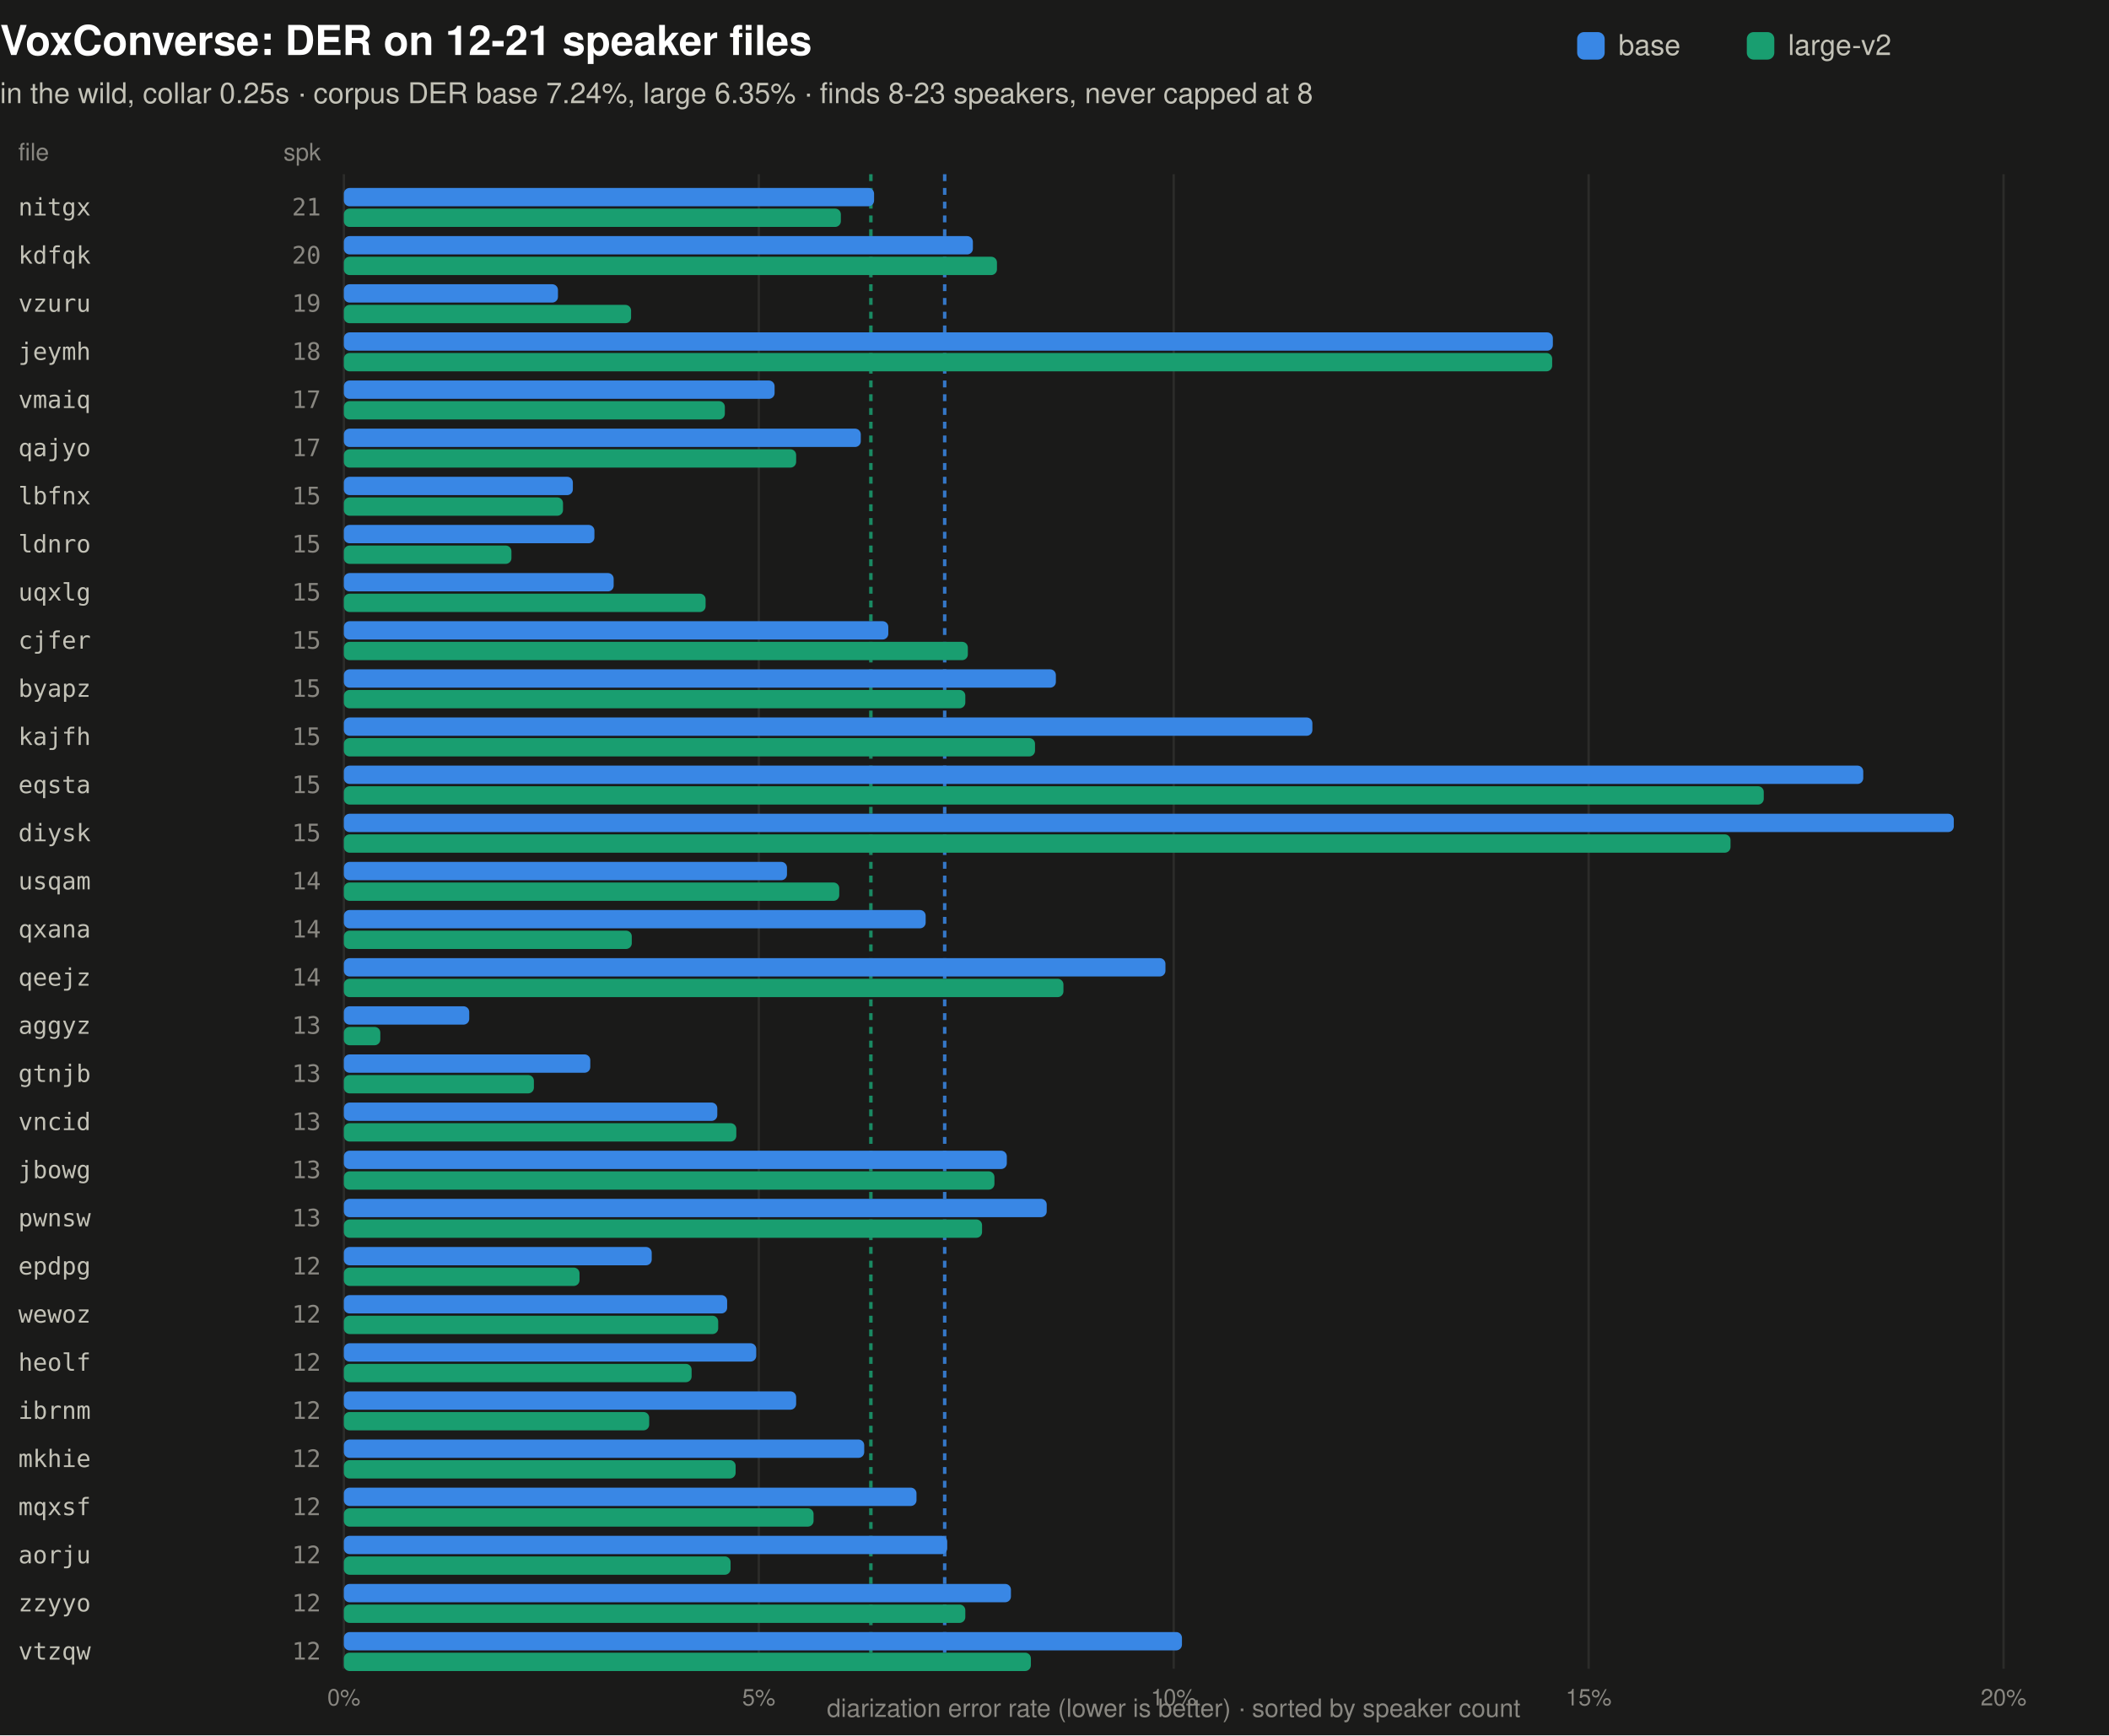
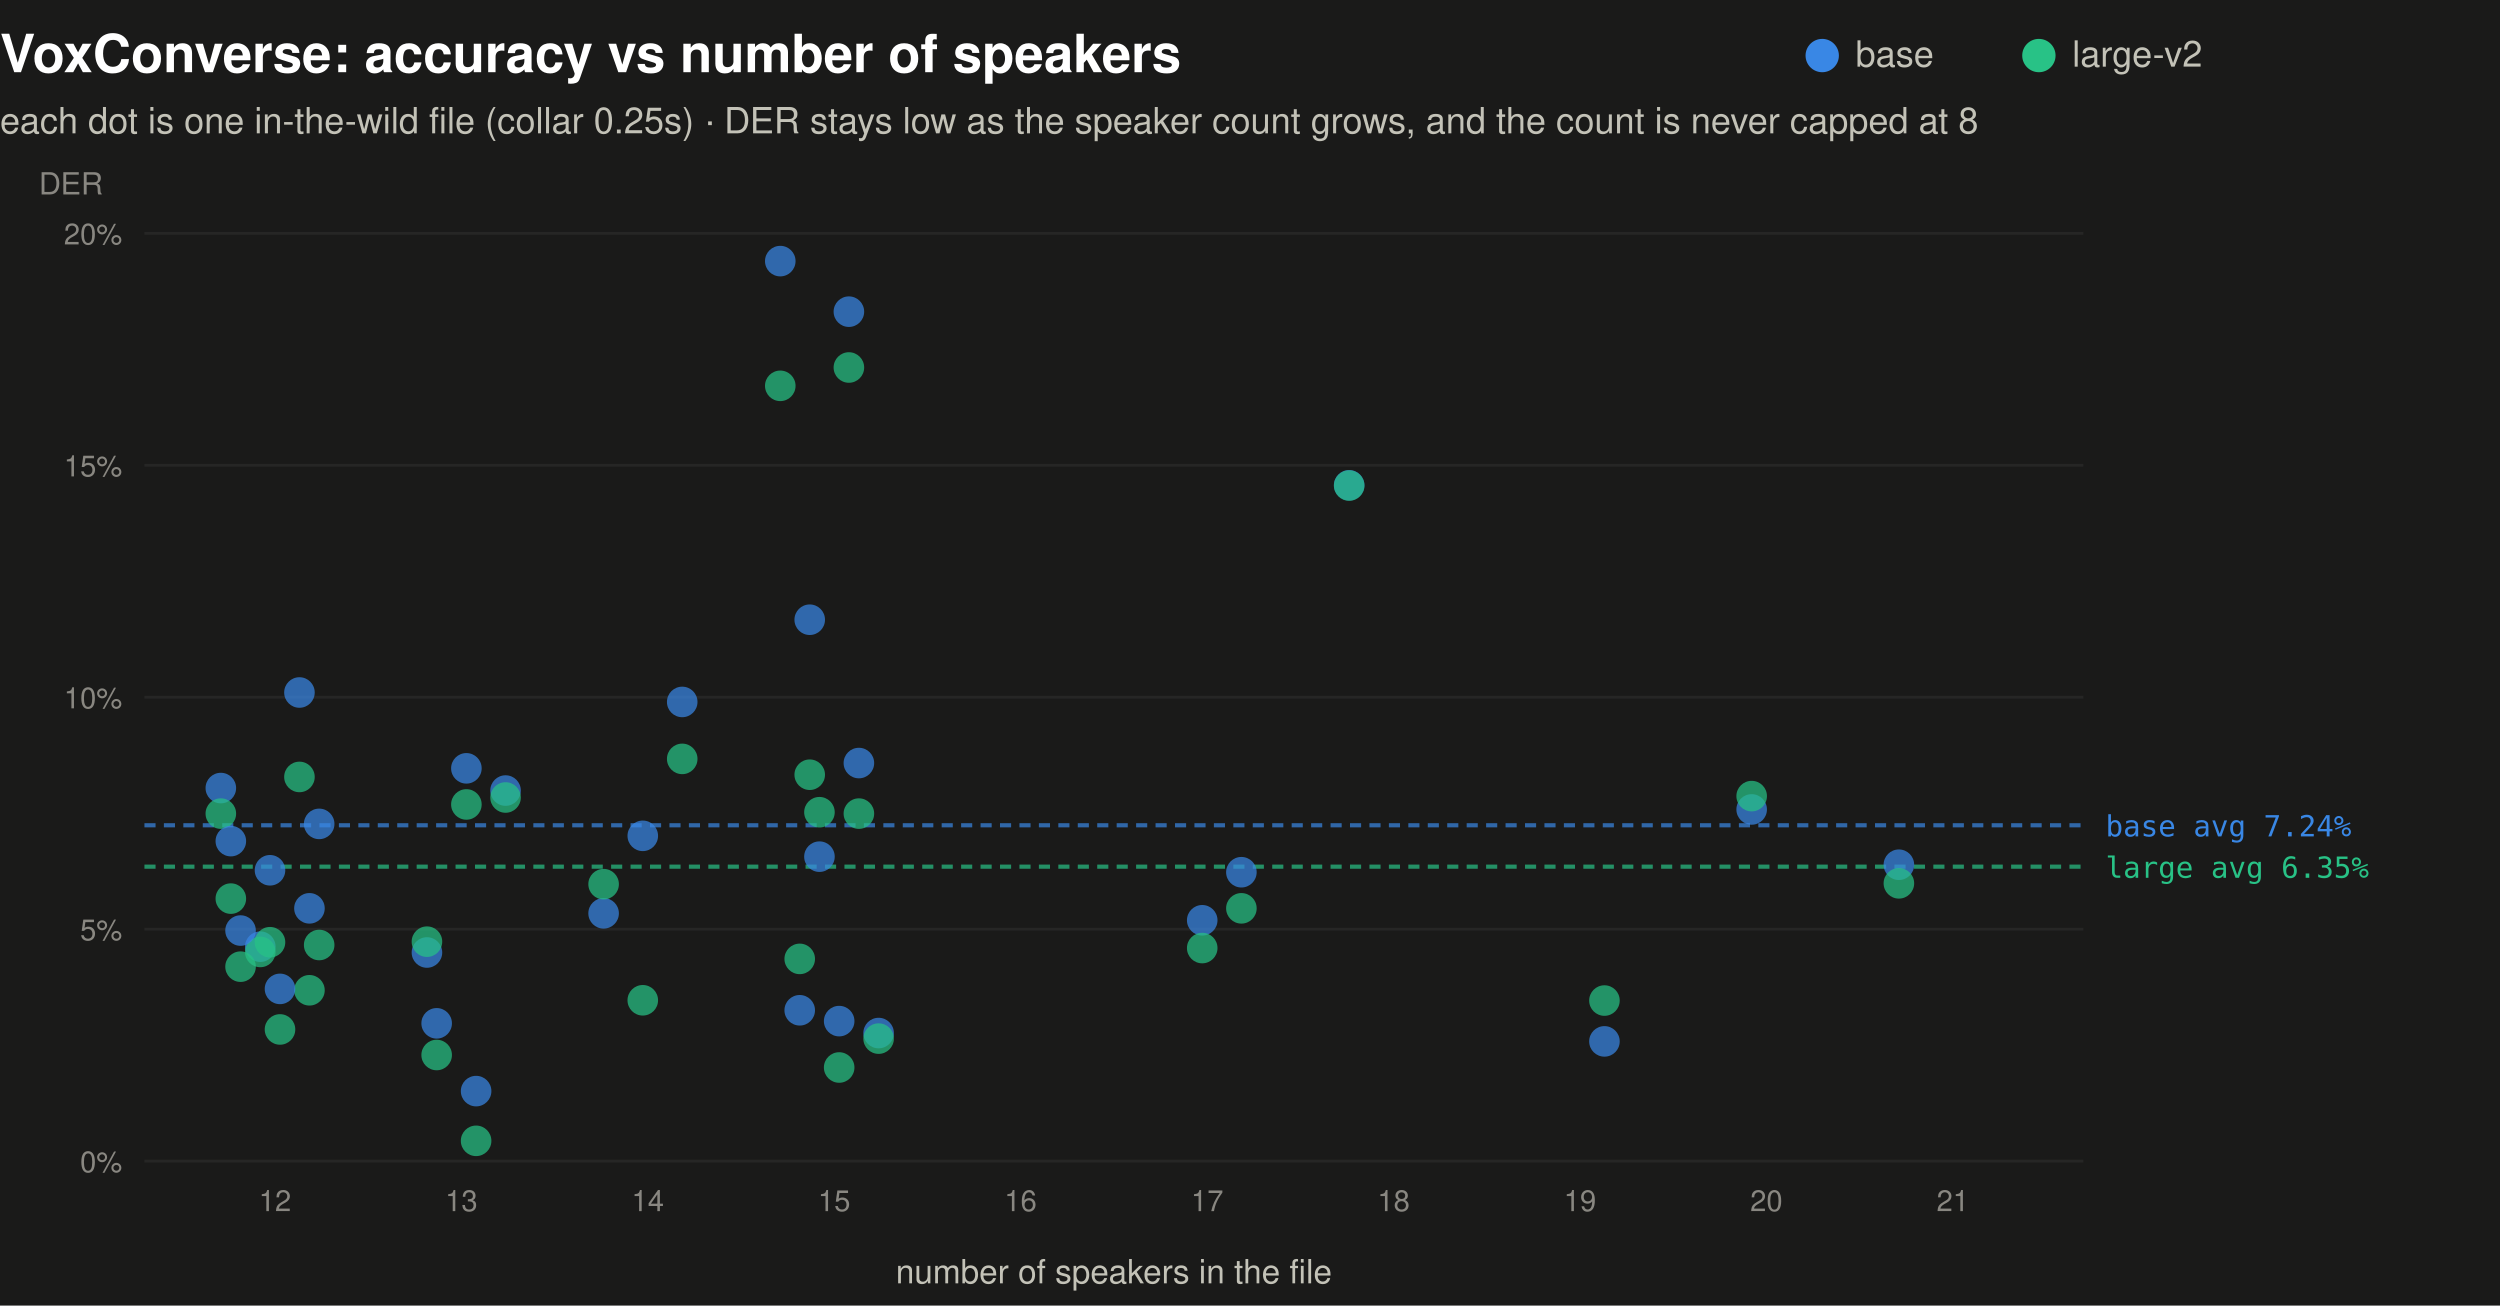
- <svg xmlns="http://www.w3.org/2000/svg" viewBox="0 0 920 757" width="920" height="757" role="img" aria-label="VoxConverse per-file DER, base vs large, on 12 to 21 speaker files; corpus base 7.24%, large 6.35%, no cap">
-   <rect x="0" y="0" width="920" height="757" fill="#1a1a19" />
-   <text x="0" y="24" font-family="-apple-system, BlinkMacSystemFont, 'Segoe UI', Helvetica, Arial, sans-serif" font-size="18" font-weight="700" fill="#ffffff">VoxConverse: DER on 12-21 speaker files</text>
-   <text x="0" y="45" font-family="-apple-system, BlinkMacSystemFont, 'Segoe UI', Helvetica, Arial, sans-serif" font-size="12.5" fill="#c3c2b7">in the wild, collar 0.25s · corpus DER base 7.24%, large 6.35% · finds 8-23 speakers, never capped at 8</text>
-   <rect x="688" y="14" width="12" height="12" rx="3" fill="#3987e5" />
-   <text x="706" y="24" font-family="-apple-system, BlinkMacSystemFont, 'Segoe UI', Helvetica, Arial, sans-serif" font-size="12.5" fill="#c3c2b7">base</text>
-   <rect x="762" y="14" width="12" height="12" rx="3" fill="#199e70" />
-   <text x="780" y="24" font-family="-apple-system, BlinkMacSystemFont, 'Segoe UI', Helvetica, Arial, sans-serif" font-size="12.5" fill="#c3c2b7">large-v2</text>
-   <text x="8" y="70" font-family="-apple-system, BlinkMacSystemFont, 'Segoe UI', Helvetica, Arial, sans-serif" font-size="10.5" fill="#898781">file</text>
-   <text x="140" y="70" text-anchor="end" font-family="-apple-system, BlinkMacSystemFont, 'Segoe UI', Helvetica, Arial, sans-serif" font-size="10.5" fill="#898781">spk</text>
-   <line x1="150.0" y1="76" x2="150.0" y2="728" stroke="#2c2c2a" stroke-width="1" />
-   <text x="150.0" y="744" text-anchor="middle" font-family="-apple-system, BlinkMacSystemFont, 'Segoe UI', Helvetica, Arial, sans-serif" font-size="10" fill="#898781">0%</text>
-   <line x1="331.0" y1="76" x2="331.0" y2="728" stroke="#2c2c2a" stroke-width="1" />
-   <text x="331.0" y="744" text-anchor="middle" font-family="-apple-system, BlinkMacSystemFont, 'Segoe UI', Helvetica, Arial, sans-serif" font-size="10" fill="#898781">5%</text>
-   <line x1="512.0" y1="76" x2="512.0" y2="728" stroke="#2c2c2a" stroke-width="1" />
-   <text x="512.0" y="744" text-anchor="middle" font-family="-apple-system, BlinkMacSystemFont, 'Segoe UI', Helvetica, Arial, sans-serif" font-size="10" fill="#898781">10%</text>
-   <line x1="693.0" y1="76" x2="693.0" y2="728" stroke="#2c2c2a" stroke-width="1" />
-   <text x="693.0" y="744" text-anchor="middle" font-family="-apple-system, BlinkMacSystemFont, 'Segoe UI', Helvetica, Arial, sans-serif" font-size="10" fill="#898781">15%</text>
-   <line x1="874.0" y1="76" x2="874.0" y2="728" stroke="#2c2c2a" stroke-width="1" />
-   <text x="874.0" y="744" text-anchor="middle" font-family="-apple-system, BlinkMacSystemFont, 'Segoe UI', Helvetica, Arial, sans-serif" font-size="10" fill="#898781">20%</text>
-   <line x1="412.1" y1="76" x2="412.1" y2="728" stroke="#3987e5" stroke-width="1.5" stroke-dasharray="3 3" opacity="0.85" />
-   <line x1="379.9" y1="76" x2="379.9" y2="728" stroke="#199e70" stroke-width="1.5" stroke-dasharray="3 3" opacity="0.85" />
-   <text x="8" y="94" font-family="ui-monospace, 'SF Mono', SFMono-Regular, Menlo, Consolas, monospace" font-size="10.5" fill="#c3c2b7">nitgx</text>
-   <text x="140" y="94" text-anchor="end" font-family="ui-monospace, 'SF Mono', SFMono-Regular, Menlo, Consolas, monospace" font-size="10.5" fill="#898781">21</text>
-   <rect x="150" y="82" width="231.3" height="8" rx="2.5" fill="#3987e5" />
-   <rect x="150" y="91" width="216.8" height="8" rx="2.5" fill="#199e70" />
-   <text x="8" y="115" font-family="ui-monospace, 'SF Mono', SFMono-Regular, Menlo, Consolas, monospace" font-size="10.5" fill="#c3c2b7">kdfqk</text>
-   <text x="140" y="115" text-anchor="end" font-family="ui-monospace, 'SF Mono', SFMono-Regular, Menlo, Consolas, monospace" font-size="10.5" fill="#898781">20</text>
-   <rect x="150" y="103" width="274.4" height="8" rx="2.5" fill="#3987e5" />
-   <rect x="150" y="112" width="284.9" height="8" rx="2.5" fill="#199e70" />
-   <text x="8" y="136" font-family="ui-monospace, 'SF Mono', SFMono-Regular, Menlo, Consolas, monospace" font-size="10.5" fill="#c3c2b7">vzuru</text>
-   <text x="140" y="136" text-anchor="end" font-family="ui-monospace, 'SF Mono', SFMono-Regular, Menlo, Consolas, monospace" font-size="10.5" fill="#898781">19</text>
-   <rect x="150" y="124" width="93.4" height="8" rx="2.5" fill="#3987e5" />
-   <rect x="150" y="133" width="125.3" height="8" rx="2.5" fill="#199e70" />
-   <text x="8" y="157" font-family="ui-monospace, 'SF Mono', SFMono-Regular, Menlo, Consolas, monospace" font-size="10.5" fill="#c3c2b7">jeymh</text>
-   <text x="140" y="157" text-anchor="end" font-family="ui-monospace, 'SF Mono', SFMono-Regular, Menlo, Consolas, monospace" font-size="10.5" fill="#898781">18</text>
-   <rect x="150" y="145" width="527.4" height="8" rx="2.5" fill="#3987e5" />
-   <rect x="150" y="154" width="527.1" height="8" rx="2.5" fill="#199e70" />
-   <text x="8" y="178" font-family="ui-monospace, 'SF Mono', SFMono-Regular, Menlo, Consolas, monospace" font-size="10.5" fill="#c3c2b7">vmaiq</text>
-   <text x="140" y="178" text-anchor="end" font-family="ui-monospace, 'SF Mono', SFMono-Regular, Menlo, Consolas, monospace" font-size="10.5" fill="#898781">17</text>
-   <rect x="150" y="166" width="187.9" height="8" rx="2.5" fill="#3987e5" />
-   <rect x="150" y="175" width="166.2" height="8" rx="2.5" fill="#199e70" />
-   <text x="8" y="199" font-family="ui-monospace, 'SF Mono', SFMono-Regular, Menlo, Consolas, monospace" font-size="10.5" fill="#c3c2b7">qajyo</text>
-   <text x="140" y="199" text-anchor="end" font-family="ui-monospace, 'SF Mono', SFMono-Regular, Menlo, Consolas, monospace" font-size="10.5" fill="#898781">17</text>
-   <rect x="150" y="187" width="225.5" height="8" rx="2.5" fill="#3987e5" />
-   <rect x="150" y="196" width="197.3" height="8" rx="2.5" fill="#199e70" />
-   <text x="8" y="220" font-family="ui-monospace, 'SF Mono', SFMono-Regular, Menlo, Consolas, monospace" font-size="10.5" fill="#c3c2b7">lbfnx</text>
-   <text x="140" y="220" text-anchor="end" font-family="ui-monospace, 'SF Mono', SFMono-Regular, Menlo, Consolas, monospace" font-size="10.5" fill="#898781">15</text>
-   <rect x="150" y="208" width="99.9" height="8" rx="2.5" fill="#3987e5" />
-   <rect x="150" y="217" width="95.6" height="8" rx="2.5" fill="#199e70" />
-   <text x="8" y="241" font-family="ui-monospace, 'SF Mono', SFMono-Regular, Menlo, Consolas, monospace" font-size="10.5" fill="#c3c2b7">ldnro</text>
-   <text x="140" y="241" text-anchor="end" font-family="ui-monospace, 'SF Mono', SFMono-Regular, Menlo, Consolas, monospace" font-size="10.5" fill="#898781">15</text>
-   <rect x="150" y="229" width="109.3" height="8" rx="2.5" fill="#3987e5" />
-   <rect x="150" y="238" width="73.1" height="8" rx="2.5" fill="#199e70" />
-   <text x="8" y="262" font-family="ui-monospace, 'SF Mono', SFMono-Regular, Menlo, Consolas, monospace" font-size="10.5" fill="#c3c2b7">uqxlg</text>
-   <text x="140" y="262" text-anchor="end" font-family="ui-monospace, 'SF Mono', SFMono-Regular, Menlo, Consolas, monospace" font-size="10.5" fill="#898781">15</text>
-   <rect x="150" y="250" width="117.7" height="8" rx="2.5" fill="#3987e5" />
-   <rect x="150" y="259" width="157.8" height="8" rx="2.5" fill="#199e70" />
-   <text x="8" y="283" font-family="ui-monospace, 'SF Mono', SFMono-Regular, Menlo, Consolas, monospace" font-size="10.5" fill="#c3c2b7">cjfer</text>
-   <text x="140" y="283" text-anchor="end" font-family="ui-monospace, 'SF Mono', SFMono-Regular, Menlo, Consolas, monospace" font-size="10.5" fill="#898781">15</text>
-   <rect x="150" y="271" width="237.5" height="8" rx="2.5" fill="#3987e5" />
-   <rect x="150" y="280" width="272.2" height="8" rx="2.5" fill="#199e70" />
-   <text x="8" y="304" font-family="ui-monospace, 'SF Mono', SFMono-Regular, Menlo, Consolas, monospace" font-size="10.5" fill="#c3c2b7">byapz</text>
-   <text x="140" y="304" text-anchor="end" font-family="ui-monospace, 'SF Mono', SFMono-Regular, Menlo, Consolas, monospace" font-size="10.5" fill="#898781">15</text>
-   <rect x="150" y="292" width="310.6" height="8" rx="2.5" fill="#3987e5" />
-   <rect x="150" y="301" width="271.1" height="8" rx="2.5" fill="#199e70" />
-   <text x="8" y="325" font-family="ui-monospace, 'SF Mono', SFMono-Regular, Menlo, Consolas, monospace" font-size="10.5" fill="#c3c2b7">kajfh</text>
-   <text x="140" y="325" text-anchor="end" font-family="ui-monospace, 'SF Mono', SFMono-Regular, Menlo, Consolas, monospace" font-size="10.5" fill="#898781">15</text>
-   <rect x="150" y="313" width="422.5" height="8" rx="2.5" fill="#3987e5" />
-   <rect x="150" y="322" width="301.5" height="8" rx="2.5" fill="#199e70" />
-   <text x="8" y="346" font-family="ui-monospace, 'SF Mono', SFMono-Regular, Menlo, Consolas, monospace" font-size="10.5" fill="#c3c2b7">eqsta</text>
-   <text x="140" y="346" text-anchor="end" font-family="ui-monospace, 'SF Mono', SFMono-Regular, Menlo, Consolas, monospace" font-size="10.5" fill="#898781">15</text>
-   <rect x="150" y="334" width="662.8" height="8" rx="2.5" fill="#3987e5" />
-   <rect x="150" y="343" width="619.4" height="8" rx="2.5" fill="#199e70" />
-   <text x="8" y="367" font-family="ui-monospace, 'SF Mono', SFMono-Regular, Menlo, Consolas, monospace" font-size="10.5" fill="#c3c2b7">diysk</text>
-   <text x="140" y="367" text-anchor="end" font-family="ui-monospace, 'SF Mono', SFMono-Regular, Menlo, Consolas, monospace" font-size="10.5" fill="#898781">15</text>
-   <rect x="150" y="355" width="702.3" height="8" rx="2.5" fill="#3987e5" />
-   <rect x="150" y="364" width="604.9" height="8" rx="2.5" fill="#199e70" />
-   <text x="8" y="388" font-family="ui-monospace, 'SF Mono', SFMono-Regular, Menlo, Consolas, monospace" font-size="10.5" fill="#c3c2b7">usqam</text>
-   <text x="140" y="388" text-anchor="end" font-family="ui-monospace, 'SF Mono', SFMono-Regular, Menlo, Consolas, monospace" font-size="10.5" fill="#898781">14</text>
-   <rect x="150" y="376" width="193.3" height="8" rx="2.5" fill="#3987e5" />
-   <rect x="150" y="385" width="216.1" height="8" rx="2.5" fill="#199e70" />
-   <text x="8" y="409" font-family="ui-monospace, 'SF Mono', SFMono-Regular, Menlo, Consolas, monospace" font-size="10.5" fill="#c3c2b7">qxana</text>
-   <text x="140" y="409" text-anchor="end" font-family="ui-monospace, 'SF Mono', SFMono-Regular, Menlo, Consolas, monospace" font-size="10.5" fill="#898781">14</text>
-   <rect x="150" y="397" width="253.8" height="8" rx="2.5" fill="#3987e5" />
-   <rect x="150" y="406" width="125.6" height="8" rx="2.5" fill="#199e70" />
-   <text x="8" y="430" font-family="ui-monospace, 'SF Mono', SFMono-Regular, Menlo, Consolas, monospace" font-size="10.5" fill="#c3c2b7">qeejz</text>
-   <text x="140" y="430" text-anchor="end" font-family="ui-monospace, 'SF Mono', SFMono-Regular, Menlo, Consolas, monospace" font-size="10.5" fill="#898781">14</text>
-   <rect x="150" y="418" width="358.4" height="8" rx="2.5" fill="#3987e5" />
-   <rect x="150" y="427" width="313.9" height="8" rx="2.5" fill="#199e70" />
-   <text x="8" y="451" font-family="ui-monospace, 'SF Mono', SFMono-Regular, Menlo, Consolas, monospace" font-size="10.5" fill="#c3c2b7">aggyz</text>
-   <text x="140" y="451" text-anchor="end" font-family="ui-monospace, 'SF Mono', SFMono-Regular, Menlo, Consolas, monospace" font-size="10.5" fill="#898781">13</text>
-   <rect x="150" y="439" width="54.7" height="8" rx="2.5" fill="#3987e5" />
-   <rect x="150" y="448" width="15.9" height="8" rx="2.5" fill="#199e70" />
-   <text x="8" y="472" font-family="ui-monospace, 'SF Mono', SFMono-Regular, Menlo, Consolas, monospace" font-size="10.5" fill="#c3c2b7">gtnjb</text>
-   <text x="140" y="472" text-anchor="end" font-family="ui-monospace, 'SF Mono', SFMono-Regular, Menlo, Consolas, monospace" font-size="10.5" fill="#898781">13</text>
-   <rect x="150" y="460" width="107.5" height="8" rx="2.5" fill="#3987e5" />
-   <rect x="150" y="469" width="82.9" height="8" rx="2.5" fill="#199e70" />
-   <text x="8" y="493" font-family="ui-monospace, 'SF Mono', SFMono-Regular, Menlo, Consolas, monospace" font-size="10.5" fill="#c3c2b7">vncid</text>
-   <text x="140" y="493" text-anchor="end" font-family="ui-monospace, 'SF Mono', SFMono-Regular, Menlo, Consolas, monospace" font-size="10.5" fill="#898781">13</text>
-   <rect x="150" y="481" width="162.9" height="8" rx="2.5" fill="#3987e5" />
-   <rect x="150" y="490" width="171.2" height="8" rx="2.5" fill="#199e70" />
-   <text x="8" y="514" font-family="ui-monospace, 'SF Mono', SFMono-Regular, Menlo, Consolas, monospace" font-size="10.5" fill="#c3c2b7">jbowg</text>
-   <text x="140" y="514" text-anchor="end" font-family="ui-monospace, 'SF Mono', SFMono-Regular, Menlo, Consolas, monospace" font-size="10.5" fill="#898781">13</text>
-   <rect x="150" y="502" width="289.2" height="8" rx="2.5" fill="#3987e5" />
-   <rect x="150" y="511" width="283.8" height="8" rx="2.5" fill="#199e70" />
-   <text x="8" y="535" font-family="ui-monospace, 'SF Mono', SFMono-Regular, Menlo, Consolas, monospace" font-size="10.5" fill="#c3c2b7">pwnsw</text>
-   <text x="140" y="535" text-anchor="end" font-family="ui-monospace, 'SF Mono', SFMono-Regular, Menlo, Consolas, monospace" font-size="10.5" fill="#898781">13</text>
-   <rect x="150" y="523" width="306.6" height="8" rx="2.5" fill="#3987e5" />
-   <rect x="150" y="532" width="278.4" height="8" rx="2.5" fill="#199e70" />
-   <text x="8" y="556" font-family="ui-monospace, 'SF Mono', SFMono-Regular, Menlo, Consolas, monospace" font-size="10.5" fill="#c3c2b7">epdpg</text>
-   <text x="140" y="556" text-anchor="end" font-family="ui-monospace, 'SF Mono', SFMono-Regular, Menlo, Consolas, monospace" font-size="10.5" fill="#898781">12</text>
-   <rect x="150" y="544" width="134.3" height="8" rx="2.5" fill="#3987e5" />
-   <rect x="150" y="553" width="102.8" height="8" rx="2.5" fill="#199e70" />
-   <text x="8" y="577" font-family="ui-monospace, 'SF Mono', SFMono-Regular, Menlo, Consolas, monospace" font-size="10.5" fill="#c3c2b7">wewoz</text>
-   <text x="140" y="577" text-anchor="end" font-family="ui-monospace, 'SF Mono', SFMono-Regular, Menlo, Consolas, monospace" font-size="10.5" fill="#898781">12</text>
-   <rect x="150" y="565" width="167.2" height="8" rx="2.5" fill="#3987e5" />
-   <rect x="150" y="574" width="163.3" height="8" rx="2.5" fill="#199e70" />
-   <text x="8" y="598" font-family="ui-monospace, 'SF Mono', SFMono-Regular, Menlo, Consolas, monospace" font-size="10.5" fill="#c3c2b7">heolf</text>
-   <text x="140" y="598" text-anchor="end" font-family="ui-monospace, 'SF Mono', SFMono-Regular, Menlo, Consolas, monospace" font-size="10.5" fill="#898781">12</text>
-   <rect x="150" y="586" width="179.9" height="8" rx="2.5" fill="#3987e5" />
-   <rect x="150" y="595" width="151.7" height="8" rx="2.5" fill="#199e70" />
-   <text x="8" y="619" font-family="ui-monospace, 'SF Mono', SFMono-Regular, Menlo, Consolas, monospace" font-size="10.5" fill="#c3c2b7">ibrnm</text>
-   <text x="140" y="619" text-anchor="end" font-family="ui-monospace, 'SF Mono', SFMono-Regular, Menlo, Consolas, monospace" font-size="10.5" fill="#898781">12</text>
-   <rect x="150" y="607" width="197.3" height="8" rx="2.5" fill="#3987e5" />
-   <rect x="150" y="616" width="133.2" height="8" rx="2.5" fill="#199e70" />
-   <text x="8" y="640" font-family="ui-monospace, 'SF Mono', SFMono-Regular, Menlo, Consolas, monospace" font-size="10.5" fill="#c3c2b7">mkhie</text>
-   <text x="140" y="640" text-anchor="end" font-family="ui-monospace, 'SF Mono', SFMono-Regular, Menlo, Consolas, monospace" font-size="10.5" fill="#898781">12</text>
-   <rect x="150" y="628" width="227.0" height="8" rx="2.5" fill="#3987e5" />
-   <rect x="150" y="637" width="170.9" height="8" rx="2.5" fill="#199e70" />
-   <text x="8" y="661" font-family="ui-monospace, 'SF Mono', SFMono-Regular, Menlo, Consolas, monospace" font-size="10.5" fill="#c3c2b7">mqxsf</text>
-   <text x="140" y="661" text-anchor="end" font-family="ui-monospace, 'SF Mono', SFMono-Regular, Menlo, Consolas, monospace" font-size="10.5" fill="#898781">12</text>
-   <rect x="150" y="649" width="249.8" height="8" rx="2.5" fill="#3987e5" />
-   <rect x="150" y="658" width="204.9" height="8" rx="2.5" fill="#199e70" />
-   <text x="8" y="682" font-family="ui-monospace, 'SF Mono', SFMono-Regular, Menlo, Consolas, monospace" font-size="10.5" fill="#c3c2b7">aorju</text>
-   <text x="140" y="682" text-anchor="end" font-family="ui-monospace, 'SF Mono', SFMono-Regular, Menlo, Consolas, monospace" font-size="10.5" fill="#898781">12</text>
-   <rect x="150" y="670" width="263.2" height="8" rx="2.5" fill="#3987e5" />
-   <rect x="150" y="679" width="168.7" height="8" rx="2.5" fill="#199e70" />
-   <text x="8" y="703" font-family="ui-monospace, 'SF Mono', SFMono-Regular, Menlo, Consolas, monospace" font-size="10.5" fill="#c3c2b7">zzyyo</text>
-   <text x="140" y="703" text-anchor="end" font-family="ui-monospace, 'SF Mono', SFMono-Regular, Menlo, Consolas, monospace" font-size="10.5" fill="#898781">12</text>
-   <rect x="150" y="691" width="291.0" height="8" rx="2.5" fill="#3987e5" />
-   <rect x="150" y="700" width="271.1" height="8" rx="2.5" fill="#199e70" />
-   <text x="8" y="724" font-family="ui-monospace, 'SF Mono', SFMono-Regular, Menlo, Consolas, monospace" font-size="10.5" fill="#c3c2b7">vtzqw</text>
-   <text x="140" y="724" text-anchor="end" font-family="ui-monospace, 'SF Mono', SFMono-Regular, Menlo, Consolas, monospace" font-size="10.5" fill="#898781">12</text>
-   <rect x="150" y="712" width="365.6" height="8" rx="2.5" fill="#3987e5" />
-   <rect x="150" y="721" width="299.7" height="8" rx="2.5" fill="#199e70" />
-   <text x="512.0" y="749" text-anchor="middle" font-family="-apple-system, BlinkMacSystemFont, 'Segoe UI', Helvetica, Arial, sans-serif" font-size="11" fill="#898781">diarization error rate (lower is better) · sorted by speaker count</text>
+ <svg xmlns="http://www.w3.org/2000/svg" viewBox="0 0 900 470" width="900" height="470" role="img" aria-label="VoxConverse DER vs number of speakers, base and large; DER stays low across 12 to 21 speakers, no cap">
+   <rect x="0" y="0" width="900" height="470" fill="#1a1a19" />
+   <text x="0" y="26" font-family="-apple-system, BlinkMacSystemFont, 'Segoe UI', Helvetica, Arial, sans-serif" font-size="19" font-weight="700" fill="#ffffff">VoxConverse: accuracy vs number of speakers</text>
+   <text x="0" y="48" font-family="-apple-system, BlinkMacSystemFont, 'Segoe UI', Helvetica, Arial, sans-serif" font-size="13" fill="#c3c2b7">each dot is one in-the-wild file (collar 0.25s) · DER stays low as the speaker count grows, and the count is never capped at 8</text>
+   <circle cx="656" cy="20" r="6" fill="#3987e5" />
+   <text x="668" y="24" font-family="-apple-system, BlinkMacSystemFont, 'Segoe UI', Helvetica, Arial, sans-serif" font-size="13" fill="#c3c2b7">base</text>
+   <circle cx="734" cy="20" r="6" fill="#28c286" />
+   <text x="746" y="24" font-family="-apple-system, BlinkMacSystemFont, 'Segoe UI', Helvetica, Arial, sans-serif" font-size="13" fill="#c3c2b7">large-v2</text>
+   <line x1="52" y1="418.0" x2="750" y2="418.0" stroke="#262625" stroke-width="1" />
+   <text x="44" y="422.0" text-anchor="end" font-family="-apple-system, BlinkMacSystemFont, 'Segoe UI', Helvetica, Arial, sans-serif" font-size="10.5" fill="#898781">0%</text>
+   <line x1="52" y1="334.5" x2="750" y2="334.5" stroke="#262625" stroke-width="1" />
+   <text x="44" y="338.5" text-anchor="end" font-family="-apple-system, BlinkMacSystemFont, 'Segoe UI', Helvetica, Arial, sans-serif" font-size="10.5" fill="#898781">5%</text>
+   <line x1="52" y1="251.0" x2="750" y2="251.0" stroke="#262625" stroke-width="1" />
+   <text x="44" y="255.0" text-anchor="end" font-family="-apple-system, BlinkMacSystemFont, 'Segoe UI', Helvetica, Arial, sans-serif" font-size="10.5" fill="#898781">10%</text>
+   <line x1="52" y1="167.5" x2="750" y2="167.5" stroke="#262625" stroke-width="1" />
+   <text x="44" y="171.5" text-anchor="end" font-family="-apple-system, BlinkMacSystemFont, 'Segoe UI', Helvetica, Arial, sans-serif" font-size="10.5" fill="#898781">15%</text>
+   <line x1="52" y1="84.0" x2="750" y2="84.0" stroke="#262625" stroke-width="1" />
+   <text x="44" y="88.0" text-anchor="end" font-family="-apple-system, BlinkMacSystemFont, 'Segoe UI', Helvetica, Arial, sans-serif" font-size="10.5" fill="#898781">20%</text>
+   <text x="99.0" y="436" text-anchor="middle" font-family="-apple-system, BlinkMacSystemFont, 'Segoe UI', Helvetica, Arial, sans-serif" font-size="10.5" fill="#898781">12</text>
+   <text x="166.1" y="436" text-anchor="middle" font-family="-apple-system, BlinkMacSystemFont, 'Segoe UI', Helvetica, Arial, sans-serif" font-size="10.5" fill="#898781">13</text>
+   <text x="233.2" y="436" text-anchor="middle" font-family="-apple-system, BlinkMacSystemFont, 'Segoe UI', Helvetica, Arial, sans-serif" font-size="10.5" fill="#898781">14</text>
+   <text x="300.3" y="436" text-anchor="middle" font-family="-apple-system, BlinkMacSystemFont, 'Segoe UI', Helvetica, Arial, sans-serif" font-size="10.5" fill="#898781">15</text>
+   <text x="367.4" y="436" text-anchor="middle" font-family="-apple-system, BlinkMacSystemFont, 'Segoe UI', Helvetica, Arial, sans-serif" font-size="10.5" fill="#898781">16</text>
+   <text x="434.6" y="436" text-anchor="middle" font-family="-apple-system, BlinkMacSystemFont, 'Segoe UI', Helvetica, Arial, sans-serif" font-size="10.5" fill="#898781">17</text>
+   <text x="501.7" y="436" text-anchor="middle" font-family="-apple-system, BlinkMacSystemFont, 'Segoe UI', Helvetica, Arial, sans-serif" font-size="10.5" fill="#898781">18</text>
+   <text x="568.8" y="436" text-anchor="middle" font-family="-apple-system, BlinkMacSystemFont, 'Segoe UI', Helvetica, Arial, sans-serif" font-size="10.5" fill="#898781">19</text>
+   <text x="635.9" y="436" text-anchor="middle" font-family="-apple-system, BlinkMacSystemFont, 'Segoe UI', Helvetica, Arial, sans-serif" font-size="10.5" fill="#898781">20</text>
+   <text x="703.0" y="436" text-anchor="middle" font-family="-apple-system, BlinkMacSystemFont, 'Segoe UI', Helvetica, Arial, sans-serif" font-size="10.5" fill="#898781">21</text>
+   <text x="401.0" y="462" text-anchor="middle" font-family="-apple-system, BlinkMacSystemFont, 'Segoe UI', Helvetica, Arial, sans-serif" font-size="12" fill="#c3c2b7">number of speakers in the file</text>
+   <text x="14" y="70" font-family="-apple-system, BlinkMacSystemFont, 'Segoe UI', Helvetica, Arial, sans-serif" font-size="11" fill="#898781">DER</text>
+   <line x1="52" y1="297.1" x2="750" y2="297.1" stroke="#3987e5" stroke-width="1.5" stroke-dasharray="4 3" opacity="0.7" />
+   <text x="758" y="301.1" font-family="ui-monospace, 'SF Mono', SFMono-Regular, Menlo, Consolas, monospace" font-size="10.5" fill="#3987e5">base avg 7.24%</text>
+   <line x1="52" y1="312.0" x2="750" y2="312.0" stroke="#28c286" stroke-width="1.5" stroke-dasharray="4 3" opacity="0.7" />
+   <text x="758" y="316.0" font-family="ui-monospace, 'SF Mono', SFMono-Regular, Menlo, Consolas, monospace" font-size="10.5" fill="#28c286">large avg 6.35%</text>
+   <circle cx="683.6" cy="311.3" r="5.5" fill="#3987e5" fill-opacity="0.72" />
+   <circle cx="683.6" cy="318.0" r="5.5" fill="#28c286" fill-opacity="0.72" />
+   <circle cx="630.6" cy="291.4" r="5.5" fill="#3987e5" fill-opacity="0.72" />
+   <circle cx="630.6" cy="286.6" r="5.5" fill="#28c286" fill-opacity="0.72" />
+   <circle cx="577.6" cy="374.9" r="5.5" fill="#3987e5" fill-opacity="0.72" />
+   <circle cx="577.6" cy="360.2" r="5.5" fill="#28c286" fill-opacity="0.72" />
+   <circle cx="485.7" cy="174.7" r="5.5" fill="#3987e5" fill-opacity="0.72" />
+   <circle cx="485.7" cy="174.8" r="5.5" fill="#28c286" fill-opacity="0.72" />
+   <circle cx="432.8" cy="331.3" r="5.5" fill="#3987e5" fill-opacity="0.72" />
+   <circle cx="432.8" cy="341.3" r="5.5" fill="#28c286" fill-opacity="0.72" />
+   <circle cx="446.9" cy="314.0" r="5.5" fill="#3987e5" fill-opacity="0.72" />
+   <circle cx="446.9" cy="327.0" r="5.5" fill="#28c286" fill-opacity="0.72" />
+   <circle cx="287.9" cy="363.7" r="5.5" fill="#3987e5" fill-opacity="0.72" />
+   <circle cx="287.9" cy="345.2" r="5.5" fill="#28c286" fill-opacity="0.72" />
+   <circle cx="302.1" cy="367.6" r="5.5" fill="#3987e5" fill-opacity="0.72" />
+   <circle cx="302.1" cy="384.3" r="5.5" fill="#28c286" fill-opacity="0.72" />
+   <circle cx="316.3" cy="371.9" r="5.5" fill="#3987e5" fill-opacity="0.72" />
+   <circle cx="316.3" cy="373.9" r="5.5" fill="#28c286" fill-opacity="0.72" />
+   <circle cx="291.5" cy="223.1" r="5.5" fill="#3987e5" fill-opacity="0.72" />
+   <circle cx="291.5" cy="278.9" r="5.5" fill="#28c286" fill-opacity="0.72" />
+   <circle cx="305.6" cy="112.2" r="5.5" fill="#3987e5" fill-opacity="0.72" />
+   <circle cx="305.6" cy="132.3" r="5.5" fill="#28c286" fill-opacity="0.72" />
+   <circle cx="280.9" cy="94.0" r="5.5" fill="#3987e5" fill-opacity="0.72" />
+   <circle cx="280.9" cy="138.9" r="5.5" fill="#28c286" fill-opacity="0.72" />
+   <circle cx="295.0" cy="308.4" r="5.5" fill="#3987e5" fill-opacity="0.72" />
+   <circle cx="295.0" cy="292.4" r="5.5" fill="#28c286" fill-opacity="0.72" />
+   <circle cx="309.2" cy="274.7" r="5.5" fill="#3987e5" fill-opacity="0.72" />
+   <circle cx="309.2" cy="292.9" r="5.5" fill="#28c286" fill-opacity="0.72" />
+   <circle cx="217.3" cy="328.8" r="5.5" fill="#3987e5" fill-opacity="0.72" />
+   <circle cx="217.3" cy="318.3" r="5.5" fill="#28c286" fill-opacity="0.72" />
+   <circle cx="231.4" cy="300.9" r="5.5" fill="#3987e5" fill-opacity="0.72" />
+   <circle cx="231.4" cy="360.1" r="5.5" fill="#28c286" fill-opacity="0.72" />
+   <circle cx="245.6" cy="252.7" r="5.5" fill="#3987e5" fill-opacity="0.72" />
+   <circle cx="245.6" cy="273.2" r="5.5" fill="#28c286" fill-opacity="0.72" />
+   <circle cx="153.7" cy="342.9" r="5.5" fill="#3987e5" fill-opacity="0.72" />
+   <circle cx="153.7" cy="339.0" r="5.5" fill="#28c286" fill-opacity="0.72" />
+   <circle cx="167.9" cy="276.6" r="5.5" fill="#3987e5" fill-opacity="0.72" />
+   <circle cx="167.9" cy="289.6" r="5.5" fill="#28c286" fill-opacity="0.72" />
+   <circle cx="182.0" cy="284.6" r="5.5" fill="#3987e5" fill-opacity="0.72" />
+   <circle cx="182.0" cy="287.1" r="5.5" fill="#28c286" fill-opacity="0.72" />
+   <circle cx="157.2" cy="368.4" r="5.5" fill="#3987e5" fill-opacity="0.72" />
+   <circle cx="157.2" cy="379.8" r="5.5" fill="#28c286" fill-opacity="0.72" />
+   <circle cx="171.4" cy="392.8" r="5.5" fill="#3987e5" fill-opacity="0.72" />
+   <circle cx="171.4" cy="410.7" r="5.5" fill="#28c286" fill-opacity="0.72" />
+   <circle cx="79.5" cy="283.7" r="5.5" fill="#3987e5" fill-opacity="0.72" />
+   <circle cx="79.5" cy="292.9" r="5.5" fill="#28c286" fill-opacity="0.72" />
+   <circle cx="93.7" cy="340.8" r="5.5" fill="#3987e5" fill-opacity="0.72" />
+   <circle cx="93.7" cy="342.7" r="5.5" fill="#28c286" fill-opacity="0.72" />
+   <circle cx="107.8" cy="249.3" r="5.5" fill="#3987e5" fill-opacity="0.72" />
+   <circle cx="107.8" cy="279.7" r="5.5" fill="#28c286" fill-opacity="0.72" />
+   <circle cx="83.1" cy="302.8" r="5.5" fill="#3987e5" fill-opacity="0.72" />
+   <circle cx="83.1" cy="323.5" r="5.5" fill="#28c286" fill-opacity="0.72" />
+   <circle cx="97.2" cy="313.3" r="5.5" fill="#3987e5" fill-opacity="0.72" />
+   <circle cx="97.2" cy="339.2" r="5.5" fill="#28c286" fill-opacity="0.72" />
+   <circle cx="111.4" cy="327.0" r="5.5" fill="#3987e5" fill-opacity="0.72" />
+   <circle cx="111.4" cy="356.5" r="5.5" fill="#28c286" fill-opacity="0.72" />
+   <circle cx="86.6" cy="335.0" r="5.5" fill="#3987e5" fill-opacity="0.72" />
+   <circle cx="86.6" cy="348.0" r="5.5" fill="#28c286" fill-opacity="0.72" />
+   <circle cx="100.8" cy="356.0" r="5.5" fill="#3987e5" fill-opacity="0.72" />
+   <circle cx="100.8" cy="370.6" r="5.5" fill="#28c286" fill-opacity="0.72" />
+   <circle cx="114.9" cy="296.6" r="5.5" fill="#3987e5" fill-opacity="0.72" />
+   <circle cx="114.9" cy="340.2" r="5.5" fill="#28c286" fill-opacity="0.72" />
</svg>
